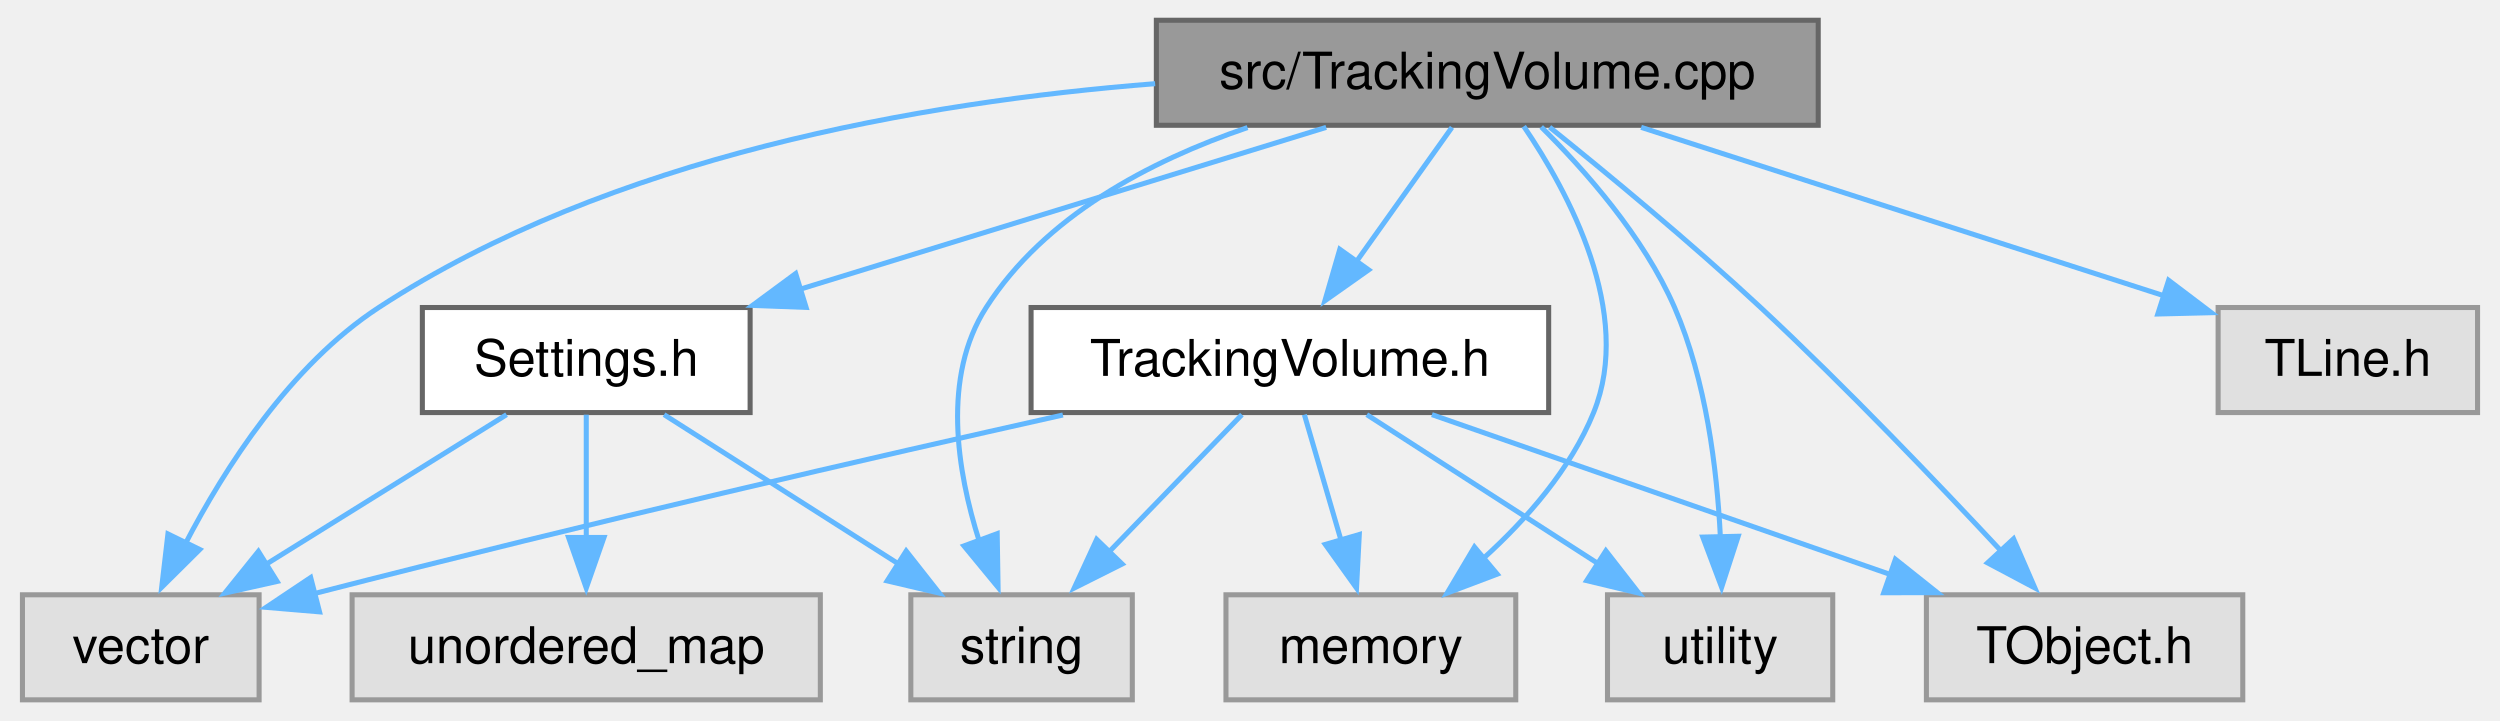
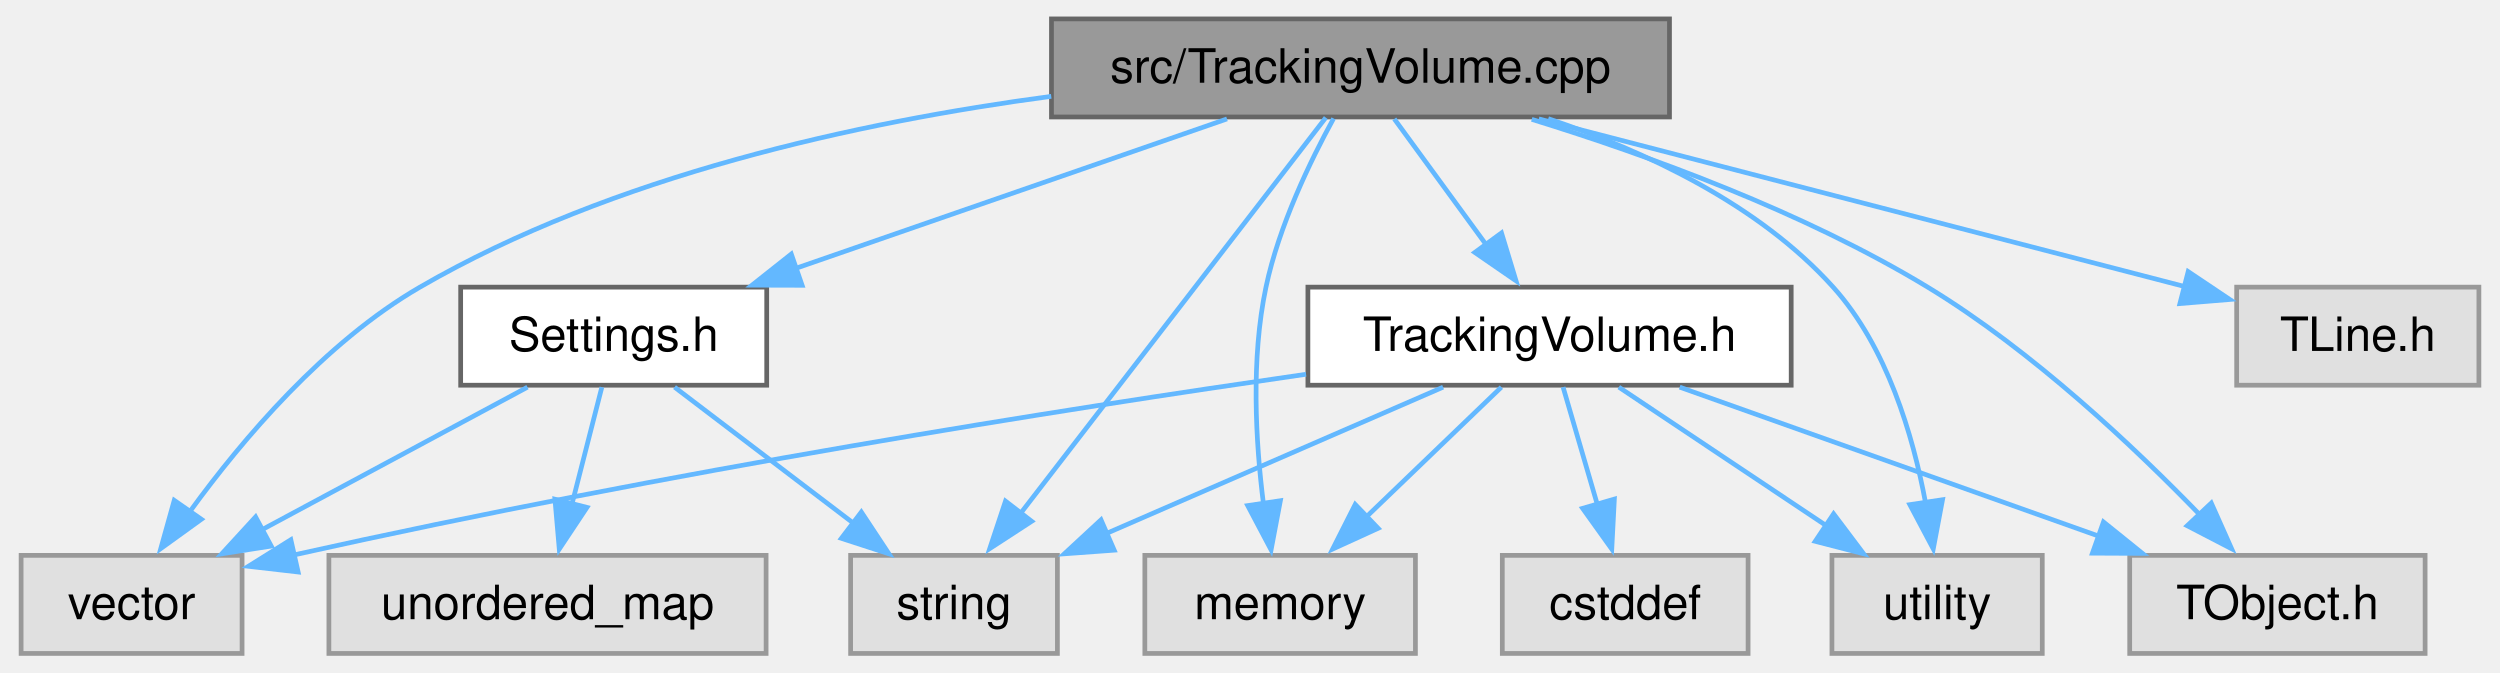
- <svg xmlns="http://www.w3.org/2000/svg" xmlns:xlink="http://www.w3.org/1999/xlink" width="493pt" height="142pt" viewBox="0.00 0.00 493.00 142.25">
+ <svg xmlns="http://www.w3.org/2000/svg" xmlns:xlink="http://www.w3.org/1999/xlink" width="528pt" height="142pt" viewBox="0.00 0.00 528.00 142.25">
  <g id="graph0" class="graph" transform="scale(1 1) rotate(0) translate(4 138.25)">
    <g id="Node000001" class="node">
      <g id="a_Node000001">
        <a xlink:title=" ">
-           <polygon fill="#999999" stroke="#666666" points="354.75,-134.25 224,-134.25 224,-113.5 354.75,-113.5 354.75,-134.25" />
-           <text text-anchor="middle" x="289.38" y="-120.75" font-family="Helvetica,sans-Serif" font-size="10.00">src/TrackingVolume.cpp</text>
+           <polygon fill="#999999" stroke="#666666" points="348.75,-134.25 218,-134.25 218,-113.5 348.75,-113.5 348.75,-134.25" />
+           <text text-anchor="middle" x="283.38" y="-120.75" font-family="Helvetica,sans-Serif" font-size="10.00">src/TrackingVolume.cpp</text>
        </a>
      </g>
    </g>
    <g id="Node000002" class="node">
      <g id="a_Node000002">
        <a xlink:title=" ">
          <polygon fill="#e0e0e0" stroke="#999999" points="46.75,-20.75 0,-20.75 0,0 46.75,0 46.75,-20.75" />
          <text text-anchor="middle" x="23.38" y="-7.25" font-family="Helvetica,sans-Serif" font-size="10.00">vector</text>
        </a>
      </g>
    </g>
    <g id="edge1_Node000001_Node000002" class="edge">
      <g id="a_edge1_Node000001_Node000002">
        <a xlink:title=" ">
-           <path fill="none" stroke="#63b8ff" d="M223.76,-121.72C177.55,-118.09 116.05,-107.33 70.38,-77.5 52.94,-66.11 39.96,-45.82 32.11,-30.7" />
-           <polygon fill="#63b8ff" stroke="#63b8ff" points="35.03,-29.7 27.51,-22.24 28.74,-32.77 35.03,-29.7" />
+           <path fill="none" stroke="#63b8ff" d="M217.95,-117.87C177.28,-112.44 125.16,-101.12 84.38,-77.5 64.2,-65.81 46.81,-45.27 35.82,-30.17" />
+           <polygon fill="#63b8ff" stroke="#63b8ff" points="38.14,-28.39 29.55,-22.19 32.4,-32.39 38.14,-28.39" />
        </a>
      </g>
    </g>
    <g id="Node000003" class="node">
      <g id="a_Node000003">
        <a xlink:title=" ">
          <polygon fill="#e0e0e0" stroke="#999999" points="219.25,-20.75 175.5,-20.75 175.5,0 219.25,0 219.25,-20.75" />
          <text text-anchor="middle" x="197.38" y="-7.25" font-family="Helvetica,sans-Serif" font-size="10.00">string</text>
        </a>
      </g>
    </g>
    <g id="edge2_Node000001_Node000003" class="edge">
      <g id="a_edge2_Node000001_Node000003">
        <a xlink:title=" ">
-           <path fill="none" stroke="#63b8ff" d="M242.01,-113.05C222.55,-106.43 201.91,-95.48 190.38,-77.5 181.62,-63.85 184.58,-45.28 189.03,-31.29" />
-           <polygon fill="#63b8ff" stroke="#63b8ff" points="192.56,-32.83 192.73,-22.23 185.99,-30.41 192.56,-32.83" />
+           <path fill="none" stroke="#63b8ff" d="M276.04,-113.37C261.77,-94.86 230.04,-53.72 211.53,-29.73" />
+           <polygon fill="#63b8ff" stroke="#63b8ff" points="213.81,-27.96 204.93,-22.18 208.27,-32.23 213.81,-27.96" />
        </a>
      </g>
    </g>
    <g id="Node000004" class="node">
      <g id="a_Node000004">
        <a xlink:title=" ">
          <polygon fill="#e0e0e0" stroke="#999999" points="295,-20.75 237.75,-20.75 237.75,0 295,0 295,-20.75" />
          <text text-anchor="middle" x="266.38" y="-7.25" font-family="Helvetica,sans-Serif" font-size="10.00">memory</text>
        </a>
      </g>
    </g>
    <g id="edge3_Node000001_Node000004" class="edge">
      <g id="a_edge3_Node000001_Node000004">
        <a xlink:title=" ">
-           <path fill="none" stroke="#63b8ff" d="M296.58,-113.29C305.43,-100.28 318.34,-76.4 310.38,-56.75 305.86,-45.61 297.16,-35.7 288.68,-28.01" />
-           <polygon fill="#63b8ff" stroke="#63b8ff" points="291.34,-24.83 281.43,-21.08 286.84,-30.19 291.34,-24.83" />
+           <path fill="none" stroke="#63b8ff" d="M277.68,-113.18C272.79,-104.26 266.11,-90.47 263.38,-77.5 260.18,-62.35 261.18,-44.83 262.85,-31.63" />
+           <polygon fill="#63b8ff" stroke="#63b8ff" points="266.43,-32.32 264.46,-21.91 259.51,-31.28 266.43,-32.32" />
        </a>
      </g>
    </g>
    <g id="Node000005" class="node">
      <g id="a_Node000005">
        <a xlink:title=" ">
-           <polygon fill="#e0e0e0" stroke="#999999" points="357.62,-20.75 313.12,-20.75 313.12,0 357.62,0 357.62,-20.75" />
-           <text text-anchor="middle" x="335.38" y="-7.25" font-family="Helvetica,sans-Serif" font-size="10.00">utility</text>
+           <polygon fill="#e0e0e0" stroke="#999999" points="427.62,-20.75 383.12,-20.75 383.12,0 427.62,0 427.62,-20.75" />
+           <text text-anchor="middle" x="405.38" y="-7.25" font-family="Helvetica,sans-Serif" font-size="10.00">utility</text>
        </a>
      </g>
    </g>
    <g id="edge4_Node000001_Node000005" class="edge">
      <g id="a_edge4_Node000001_Node000005">
        <a xlink:title=" ">
-           <path fill="none" stroke="#63b8ff" d="M300.03,-113.17C308.64,-104.66 320.3,-91.49 326.38,-77.5 332.59,-63.18 334.76,-45.61 335.42,-32.19" />
-           <polygon fill="#63b8ff" stroke="#63b8ff" points="338.94,-32.31 335.67,-22.23 331.94,-32.15 338.94,-32.31" />
+           <path fill="none" stroke="#63b8ff" d="M323.1,-113.14C343.6,-106.26 367.56,-95.07 383.38,-77.5 394.76,-64.86 400.27,-46.15 402.93,-31.86" />
+           <polygon fill="#63b8ff" stroke="#63b8ff" points="406.52,-32.53 404.56,-22.12 399.6,-31.48 406.52,-32.53" />
        </a>
      </g>
    </g>
    <g id="Node000006" class="node">
      <g id="a_Node000006">
        <a xlink:title=" ">
-           <polygon fill="#e0e0e0" stroke="#999999" points="438.62,-20.75 376.12,-20.75 376.12,0 438.62,0 438.62,-20.75" />
-           <text text-anchor="middle" x="407.38" y="-7.25" font-family="Helvetica,sans-Serif" font-size="10.00">TObject.h</text>
+           <polygon fill="#e0e0e0" stroke="#999999" points="508.62,-20.75 446.12,-20.75 446.12,0 508.62,0 508.62,-20.75" />
+           <text text-anchor="middle" x="477.38" y="-7.25" font-family="Helvetica,sans-Serif" font-size="10.00">TObject.h</text>
        </a>
      </g>
    </g>
    <g id="edge5_Node000001_Node000006" class="edge">
      <g id="a_edge5_Node000001_Node000006">
        <a xlink:title=" ">
-           <path fill="none" stroke="#63b8ff" d="M301.69,-113.13C312.84,-104.17 329.58,-90.36 343.38,-77.5 360.25,-61.77 378.44,-42.75 391.11,-29.16" />
-           <polygon fill="#63b8ff" stroke="#63b8ff" points="393.34,-31.81 397.56,-22.09 388.2,-27.06 393.34,-31.81" />
+           <path fill="none" stroke="#63b8ff" d="M319.61,-113C344.28,-105.38 377.1,-93.44 403.38,-77.5 425.54,-64.05 447.21,-43.57 461.32,-28.97" />
+           <polygon fill="#63b8ff" stroke="#63b8ff" points="463.38,-31.82 467.69,-22.14 458.28,-27.02 463.38,-31.82" />
        </a>
      </g>
    </g>
    <g id="Node000007" class="node">
      <g id="a_Node000007">
        <a xlink:title=" ">
-           <polygon fill="#e0e0e0" stroke="#999999" points="485,-77.5 433.75,-77.5 433.75,-56.75 485,-56.75 485,-77.5" />
-           <text text-anchor="middle" x="459.38" y="-64" font-family="Helvetica,sans-Serif" font-size="10.00">TLine.h</text>
+           <polygon fill="#e0e0e0" stroke="#999999" points="520,-77.5 468.75,-77.5 468.75,-56.75 520,-56.75 520,-77.5" />
+           <text text-anchor="middle" x="494.38" y="-64" font-family="Helvetica,sans-Serif" font-size="10.00">TLine.h</text>
        </a>
      </g>
    </g>
    <g id="edge6_Node000001_Node000007" class="edge">
      <g id="a_edge6_Node000001_Node000007">
        <a xlink:title=" ">
-           <path fill="none" stroke="#63b8ff" d="M319.77,-113.09C348.73,-103.76 392.36,-89.71 423.12,-79.8" />
-           <polygon fill="#63b8ff" stroke="#63b8ff" points="423.97,-82.88 432.42,-76.48 421.83,-76.22 423.97,-82.88" />
+           <path fill="none" stroke="#63b8ff" d="M321.1,-113.09C359.89,-103.02 419.88,-87.46 458.12,-77.53" />
+           <polygon fill="#63b8ff" stroke="#63b8ff" points="458.49,-80.79 467.29,-74.89 456.74,-74.02 458.49,-80.79" />
        </a>
      </g>
    </g>
    <g id="Node000008" class="node">
      <g id="a_Node000008">
        <a xlink:href="TrackingVolume_8h.html" target="_top" xlink:title=" ">
-           <polygon fill="white" stroke="#666666" points="301.5,-77.5 199.25,-77.5 199.25,-56.75 301.5,-56.75 301.5,-77.5" />
-           <text text-anchor="middle" x="250.38" y="-64" font-family="Helvetica,sans-Serif" font-size="10.00">TrackingVolume.h</text>
+           <polygon fill="white" stroke="#666666" points="374.5,-77.5 272.25,-77.5 272.25,-56.75 374.5,-56.75 374.5,-77.5" />
+           <text text-anchor="middle" x="323.38" y="-64" font-family="Helvetica,sans-Serif" font-size="10.00">TrackingVolume.h</text>
        </a>
      </g>
    </g>
    <g id="edge7_Node000001_Node000008" class="edge">
      <g id="a_edge7_Node000001_Node000008">
        <a xlink:title=" ">
-           <path fill="none" stroke="#63b8ff" d="M282.4,-113.09C277.19,-105.77 269.9,-95.54 263.6,-86.69" />
-           <polygon fill="#63b8ff" stroke="#63b8ff" points="265.94,-84.94 257.29,-78.83 260.24,-89 265.94,-84.94" />
+           <path fill="none" stroke="#63b8ff" d="M290.53,-113.09C295.87,-105.77 303.34,-95.54 309.81,-86.69" />
+           <polygon fill="#63b8ff" stroke="#63b8ff" points="313.21,-88.97 316.29,-78.83 307.56,-84.84 313.21,-88.97" />
+         </a>
+       </g>
+     </g>
+     <g id="Node000010" class="node">
+       <g id="a_Node000010">
+         <a xlink:href="Settings_8h.html" target="_top" xlink:title=" ">
+           <polygon fill="white" stroke="#666666" points="157.75,-77.5 93,-77.5 93,-56.75 157.75,-56.75 157.75,-77.5" />
+           <text text-anchor="middle" x="125.38" y="-64" font-family="Helvetica,sans-Serif" font-size="10.00">Settings.h</text>
+         </a>
+       </g>
+     </g>
+     <g id="edge14_Node000001_Node000010" class="edge">
+       <g id="a_edge14_Node000001_Node000010">
+         <a xlink:title=" ">
+           <path fill="none" stroke="#63b8ff" d="M255.13,-113.09C229.71,-104.28 192.12,-91.25 163.94,-81.49" />
+           <polygon fill="#63b8ff" stroke="#63b8ff" points="165.24,-77.89 154.64,-77.92 162.95,-84.5 165.24,-77.89" />
+         </a>
+       </g>
+     </g>
+     <g id="edge12_Node000008_Node000002" class="edge">
+       <g id="a_edge12_Node000008_Node000002">
+         <a xlink:title=" ">
+           <path fill="none" stroke="#63b8ff" d="M271.86,-59.07C220.07,-51.59 137.76,-38.68 57.39,-20.77" />
+           <polygon fill="#63b8ff" stroke="#63b8ff" points="58.61,-17.23 48.09,-18.44 57.07,-24.06 58.61,-17.23" />
+         </a>
+       </g>
+     </g>
+     <g id="edge11_Node000008_Node000003" class="edge">
+       <g id="a_edge11_Node000008_Node000003">
+         <a xlink:title=" ">
+           <path fill="none" stroke="#63b8ff" d="M300.85,-56.34C281.05,-47.73 252,-35.11 229.72,-25.43" />
+           <polygon fill="#63b8ff" stroke="#63b8ff" points="231.27,-21.85 220.71,-21.08 228.48,-28.27 231.27,-21.85" />
+         </a>
+       </g>
+     </g>
+     <g id="edge9_Node000008_Node000004" class="edge">
+       <g id="a_edge9_Node000008_Node000004">
+         <a xlink:title=" ">
+           <path fill="none" stroke="#63b8ff" d="M313.18,-56.34C305.16,-48.63 293.78,-37.7 284.25,-28.54" />
+           <polygon fill="#63b8ff" stroke="#63b8ff" points="287.11,-26.48 277.48,-22.08 282.26,-31.53 287.11,-26.48" />
+         </a>
+       </g>
+     </g>
+     <g id="edge10_Node000008_Node000005" class="edge">
+       <g id="a_edge10_Node000008_Node000005">
+         <a xlink:title=" ">
+           <path fill="none" stroke="#63b8ff" d="M338.03,-56.34C350.16,-48.24 367.62,-36.58 381.72,-27.17" />
+           <polygon fill="#63b8ff" stroke="#63b8ff" points="383.47,-29.54 389.84,-21.08 379.58,-23.72 383.47,-29.54" />
+         </a>
+       </g>
+     </g>
+     <g id="edge13_Node000008_Node000006" class="edge">
+       <g id="a_edge13_Node000008_Node000006">
+         <a xlink:title=" ">
+           <path fill="none" stroke="#63b8ff" d="M350.91,-56.34C375.69,-47.53 412.32,-34.5 439.79,-24.74" />
+           <polygon fill="#63b8ff" stroke="#63b8ff" points="440.57,-27.82 448.82,-21.17 438.23,-21.22 440.57,-27.82" />
        </a>
      </g>
    </g>
    <g id="Node000009" class="node">
      <g id="a_Node000009">
-         <a xlink:href="Settings_8h.html" target="_top" xlink:title=" ">
-           <polygon fill="white" stroke="#666666" points="143.75,-77.5 79,-77.5 79,-56.75 143.75,-56.75 143.75,-77.5" />
-           <text text-anchor="middle" x="111.38" y="-64" font-family="Helvetica,sans-Serif" font-size="10.00">Settings.h</text>
-         </a>
-       </g>
-     </g>
-     <g id="edge13_Node000001_Node000009" class="edge">
-       <g id="a_edge13_Node000001_Node000009">
-         <a xlink:title=" ">
-           <path fill="none" stroke="#63b8ff" d="M257.55,-113.09C228.53,-104.16 185.45,-90.91 153.57,-81.1" />
-           <polygon fill="#63b8ff" stroke="#63b8ff" points="154.81,-77.52 144.22,-77.92 152.75,-84.21 154.81,-77.52" />
-         </a>
-       </g>
-     </g>
-     <g id="edge11_Node000008_Node000002" class="edge">
-       <g id="a_edge11_Node000008_Node000002">
-         <a xlink:title=" ">
-           <path fill="none" stroke="#63b8ff" d="M205.54,-56.27C168.43,-47.97 114.1,-35.49 57.69,-21" />
-           <polygon fill="#63b8ff" stroke="#63b8ff" points="58.69,-17.38 48.13,-18.27 56.94,-24.16 58.69,-17.38" />
-         </a>
-       </g>
-     </g>
-     <g id="edge10_Node000008_Node000003" class="edge">
-       <g id="a_edge10_Node000008_Node000003">
-         <a xlink:title=" ">
-           <path fill="none" stroke="#63b8ff" d="M240.9,-56.34C233.51,-48.71 223.07,-37.92 214.26,-28.82" />
-           <polygon fill="#63b8ff" stroke="#63b8ff" points="217.24,-26.83 207.77,-22.08 212.21,-31.7 217.24,-26.83" />
-         </a>
-       </g>
-     </g>
-     <g id="edge8_Node000008_Node000004" class="edge">
-       <g id="a_edge8_Node000008_Node000004">
-         <a xlink:title=" ">
-           <path fill="none" stroke="#63b8ff" d="M253.24,-56.34C255.26,-49.41 258.05,-39.87 260.53,-31.36" />
-           <polygon fill="#63b8ff" stroke="#63b8ff" points="264.09,-32.66 263.54,-22.08 257.37,-30.7 264.09,-32.66" />
-         </a>
-       </g>
-     </g>
-     <g id="edge9_Node000008_Node000005" class="edge">
-       <g id="a_edge9_Node000008_Node000005">
-         <a xlink:title=" ">
-           <path fill="none" stroke="#63b8ff" d="M265.57,-56.34C278.26,-48.16 296.59,-36.36 311.28,-26.9" />
-           <polygon fill="#63b8ff" stroke="#63b8ff" points="312.8,-29.44 319.31,-21.08 309.01,-23.55 312.8,-29.44" />
-         </a>
-       </g>
-     </g>
-     <g id="edge12_Node000008_Node000006" class="edge">
-       <g id="a_edge12_Node000008_Node000006">
-         <a xlink:title=" ">
-           <path fill="none" stroke="#63b8ff" d="M278.44,-56.34C303.71,-47.53 341.05,-34.5 369.05,-24.74" />
-           <polygon fill="#63b8ff" stroke="#63b8ff" points="370,-27.77 378.29,-21.17 367.69,-21.16 370,-27.77" />
-         </a>
-       </g>
-     </g>
-     <g id="edge16_Node000009_Node000002" class="edge">
-       <g id="a_edge16_Node000009_Node000002">
-         <a xlink:title=" ">
-           <path fill="none" stroke="#63b8ff" d="M95.64,-56.34C82.38,-48.08 63.17,-36.13 47.89,-26.63" />
-           <polygon fill="#63b8ff" stroke="#63b8ff" points="50.31,-23.39 39.97,-21.08 46.61,-29.33 50.31,-23.39" />
-         </a>
-       </g>
-     </g>
-     <g id="edge14_Node000009_Node000003" class="edge">
-       <g id="a_edge14_Node000009_Node000003">
-         <a xlink:title=" ">
-           <path fill="none" stroke="#63b8ff" d="M126.75,-56.34C139.59,-48.16 158.13,-36.36 172.99,-26.9" />
-           <polygon fill="#63b8ff" stroke="#63b8ff" points="174.58,-29.4 181.13,-21.08 170.82,-23.5 174.58,-29.4" />
-         </a>
-       </g>
-     </g>
-     <g id="Node000010" class="node">
-       <g id="a_Node000010">
+         <a xlink:title=" ">
+           <polygon fill="#e0e0e0" stroke="#999999" points="365.38,-20.75 313.38,-20.75 313.38,0 365.38,0 365.38,-20.75" />
+           <text text-anchor="middle" x="339.38" y="-7.25" font-family="Helvetica,sans-Serif" font-size="10.00">cstddef</text>
+         </a>
+       </g>
+     </g>
+     <g id="edge8_Node000008_Node000009" class="edge">
+       <g id="a_edge8_Node000008_Node000009">
+         <a xlink:title=" ">
+           <path fill="none" stroke="#63b8ff" d="M326.24,-56.34C328.26,-49.41 331.05,-39.87 333.53,-31.36" />
+           <polygon fill="#63b8ff" stroke="#63b8ff" points="337.09,-32.66 336.54,-22.08 330.37,-30.7 337.09,-32.66" />
+         </a>
+       </g>
+     </g>
+     <g id="edge17_Node000010_Node000002" class="edge">
+       <g id="a_edge17_Node000010_Node000002">
+         <a xlink:title=" ">
+           <path fill="none" stroke="#63b8ff" d="M107.14,-56.34C91.55,-47.97 68.87,-35.79 51.04,-26.22" />
+           <polygon fill="#63b8ff" stroke="#63b8ff" points="52.92,-22.72 42.45,-21.08 49.61,-28.89 52.92,-22.72" />
+         </a>
+       </g>
+     </g>
+     <g id="edge15_Node000010_Node000003" class="edge">
+       <g id="a_edge15_Node000010_Node000003">
+         <a xlink:title=" ">
+           <path fill="none" stroke="#63b8ff" d="M138.25,-56.34C148.69,-48.4 163.64,-37.03 175.89,-27.71" />
+           <polygon fill="#63b8ff" stroke="#63b8ff" points="177.77,-29.92 183.61,-21.08 173.54,-24.35 177.77,-29.92" />
+         </a>
+       </g>
+     </g>
+     <g id="Node000011" class="node">
+       <g id="a_Node000011">
        <a xlink:title=" ">
          <polygon fill="#e0e0e0" stroke="#999999" points="157.62,-20.75 65.12,-20.75 65.12,0 157.62,0 157.62,-20.75" />
          <text text-anchor="middle" x="111.38" y="-7.25" font-family="Helvetica,sans-Serif" font-size="10.00">unordered_map</text>
        </a>
      </g>
    </g>
-     <g id="edge15_Node000009_Node000010" class="edge">
-       <g id="a_edge15_Node000009_Node000010">
-         <a xlink:title=" ">
-           <path fill="none" stroke="#63b8ff" d="M111.38,-56.34C111.38,-49.56 111.38,-40.3 111.38,-31.94" />
-           <polygon fill="#63b8ff" stroke="#63b8ff" points="114.88,-32.08 111.38,-22.08 107.88,-32.08 114.88,-32.08" />
+     <g id="edge16_Node000010_Node000011" class="edge">
+       <g id="a_edge16_Node000010_Node000011">
+         <a xlink:title=" ">
+           <path fill="none" stroke="#63b8ff" d="M122.87,-56.34C121.12,-49.49 118.72,-40.09 116.56,-31.65" />
+           <polygon fill="#63b8ff" stroke="#63b8ff" points="119.72,-30.9 113.86,-22.08 112.94,-32.63 119.72,-30.9" />
        </a>
      </g>
    </g>
  </g>
</svg>
